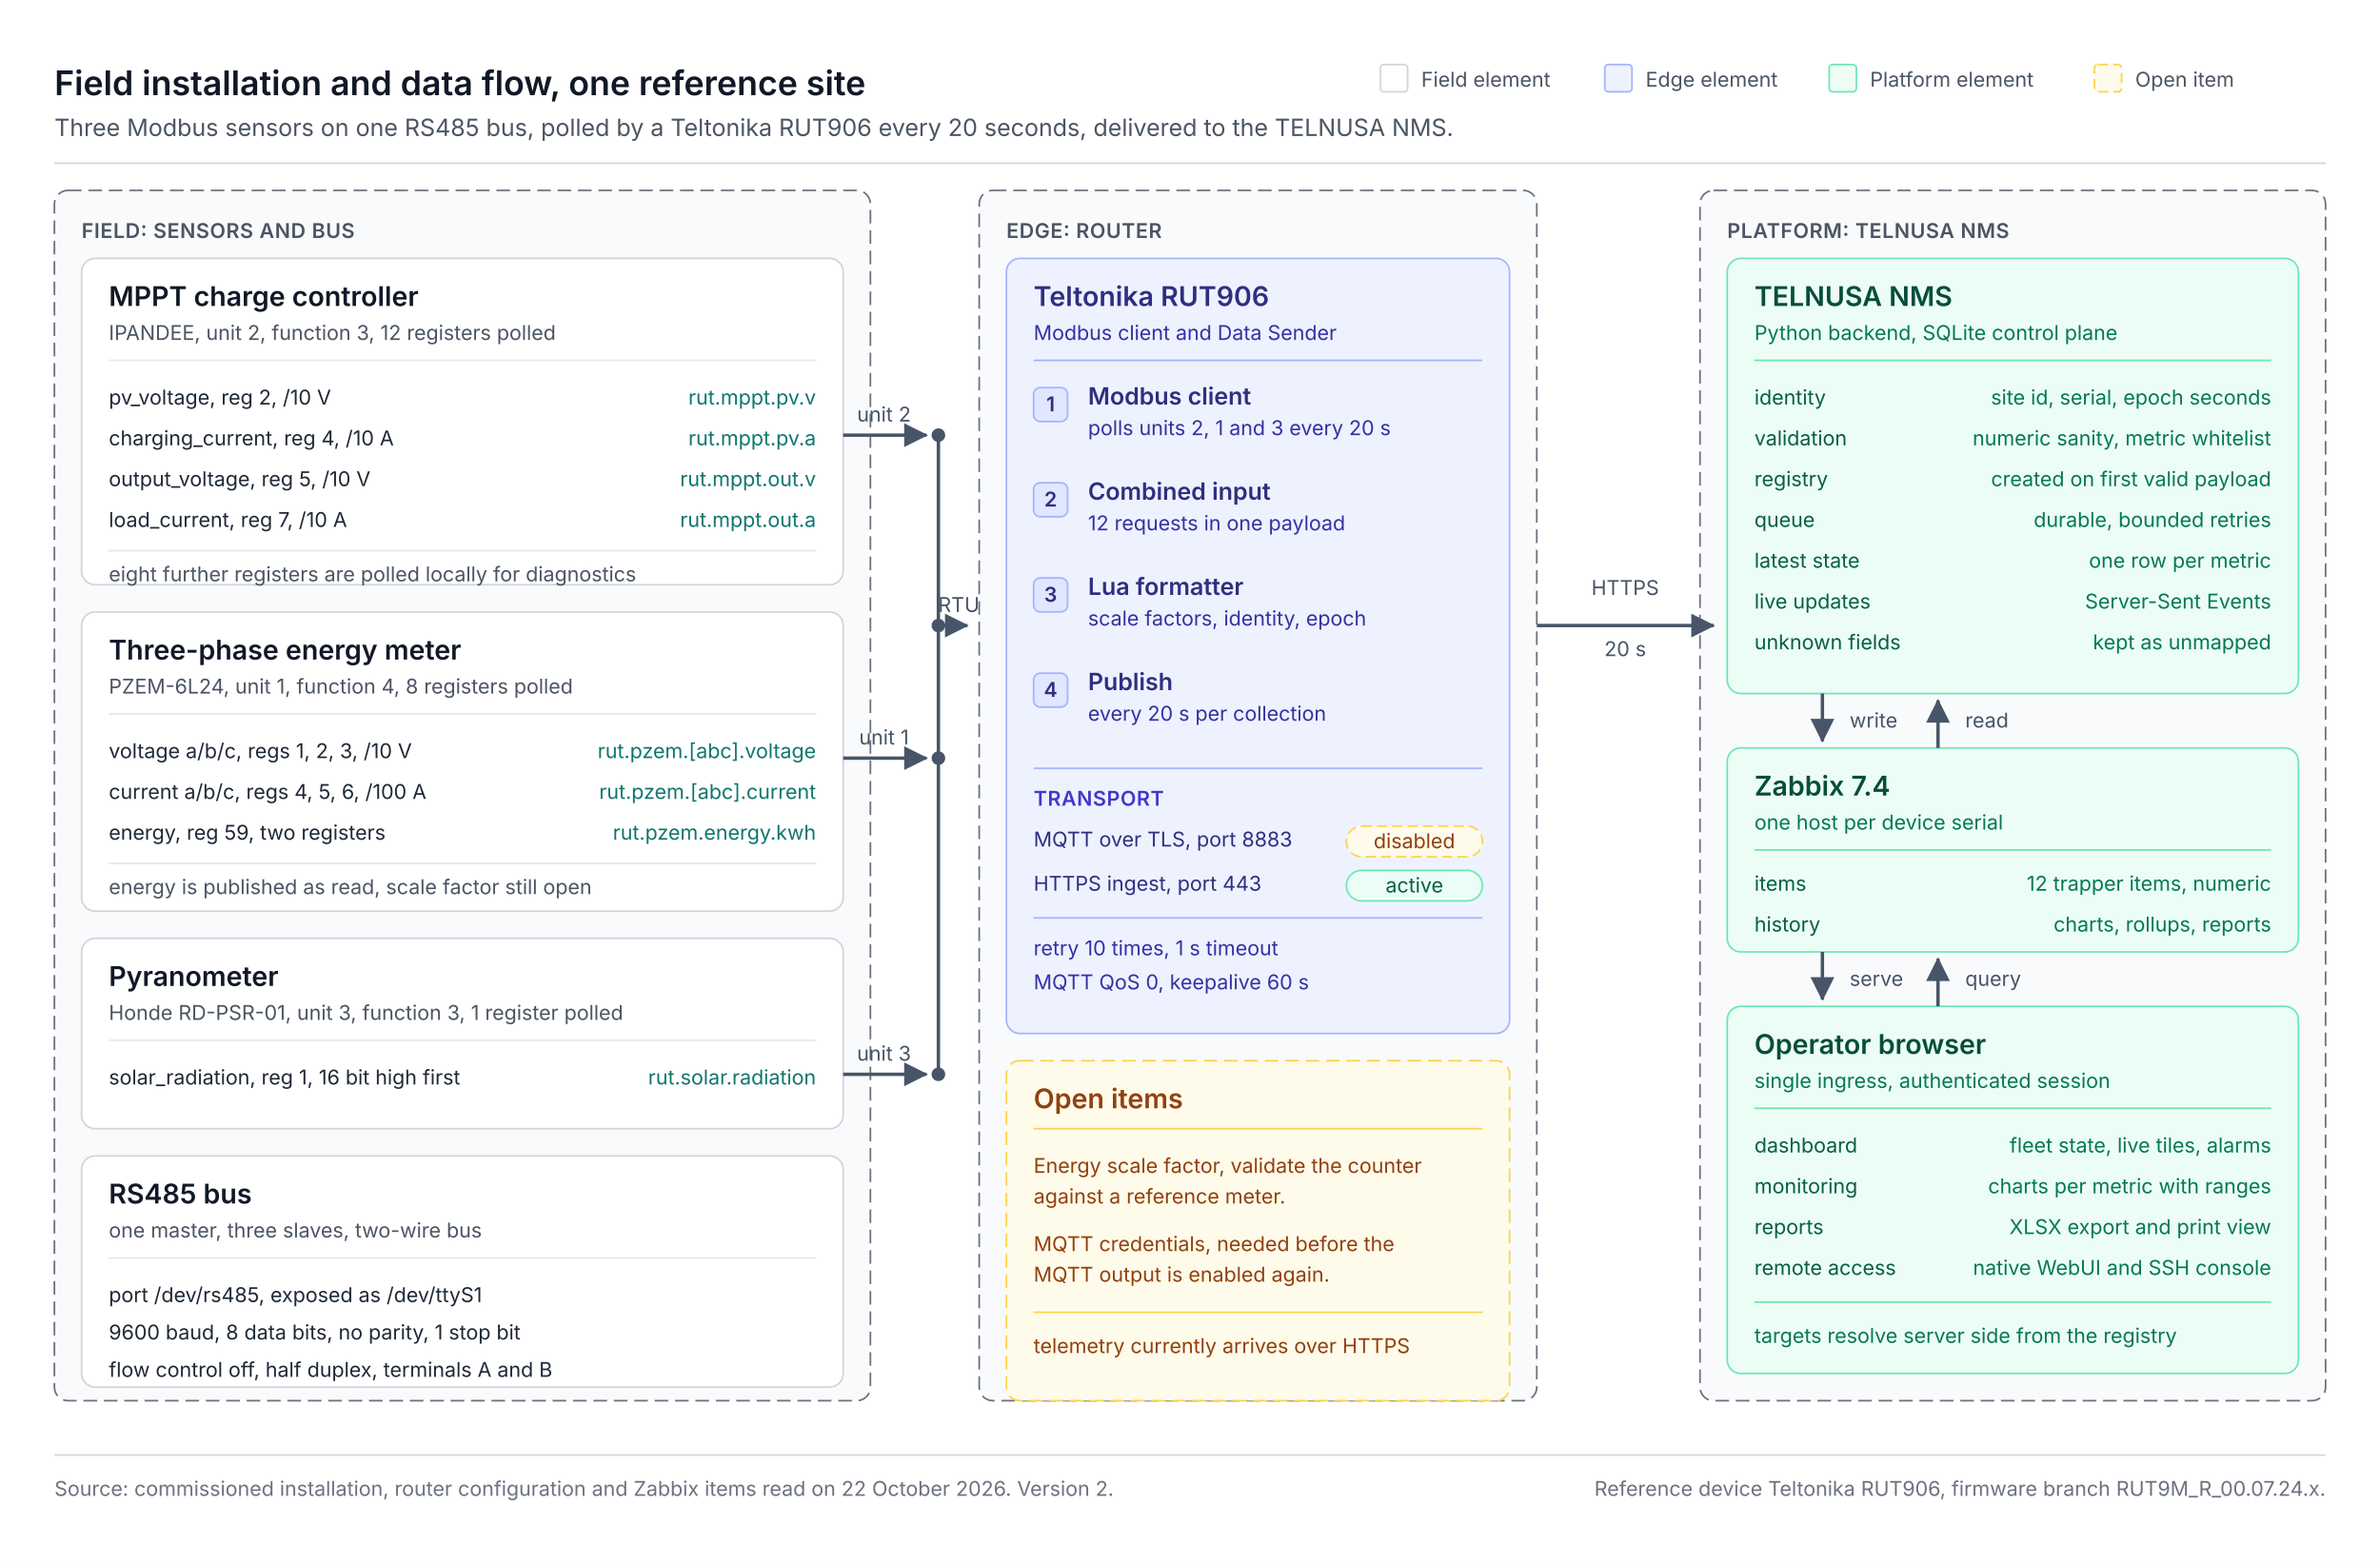
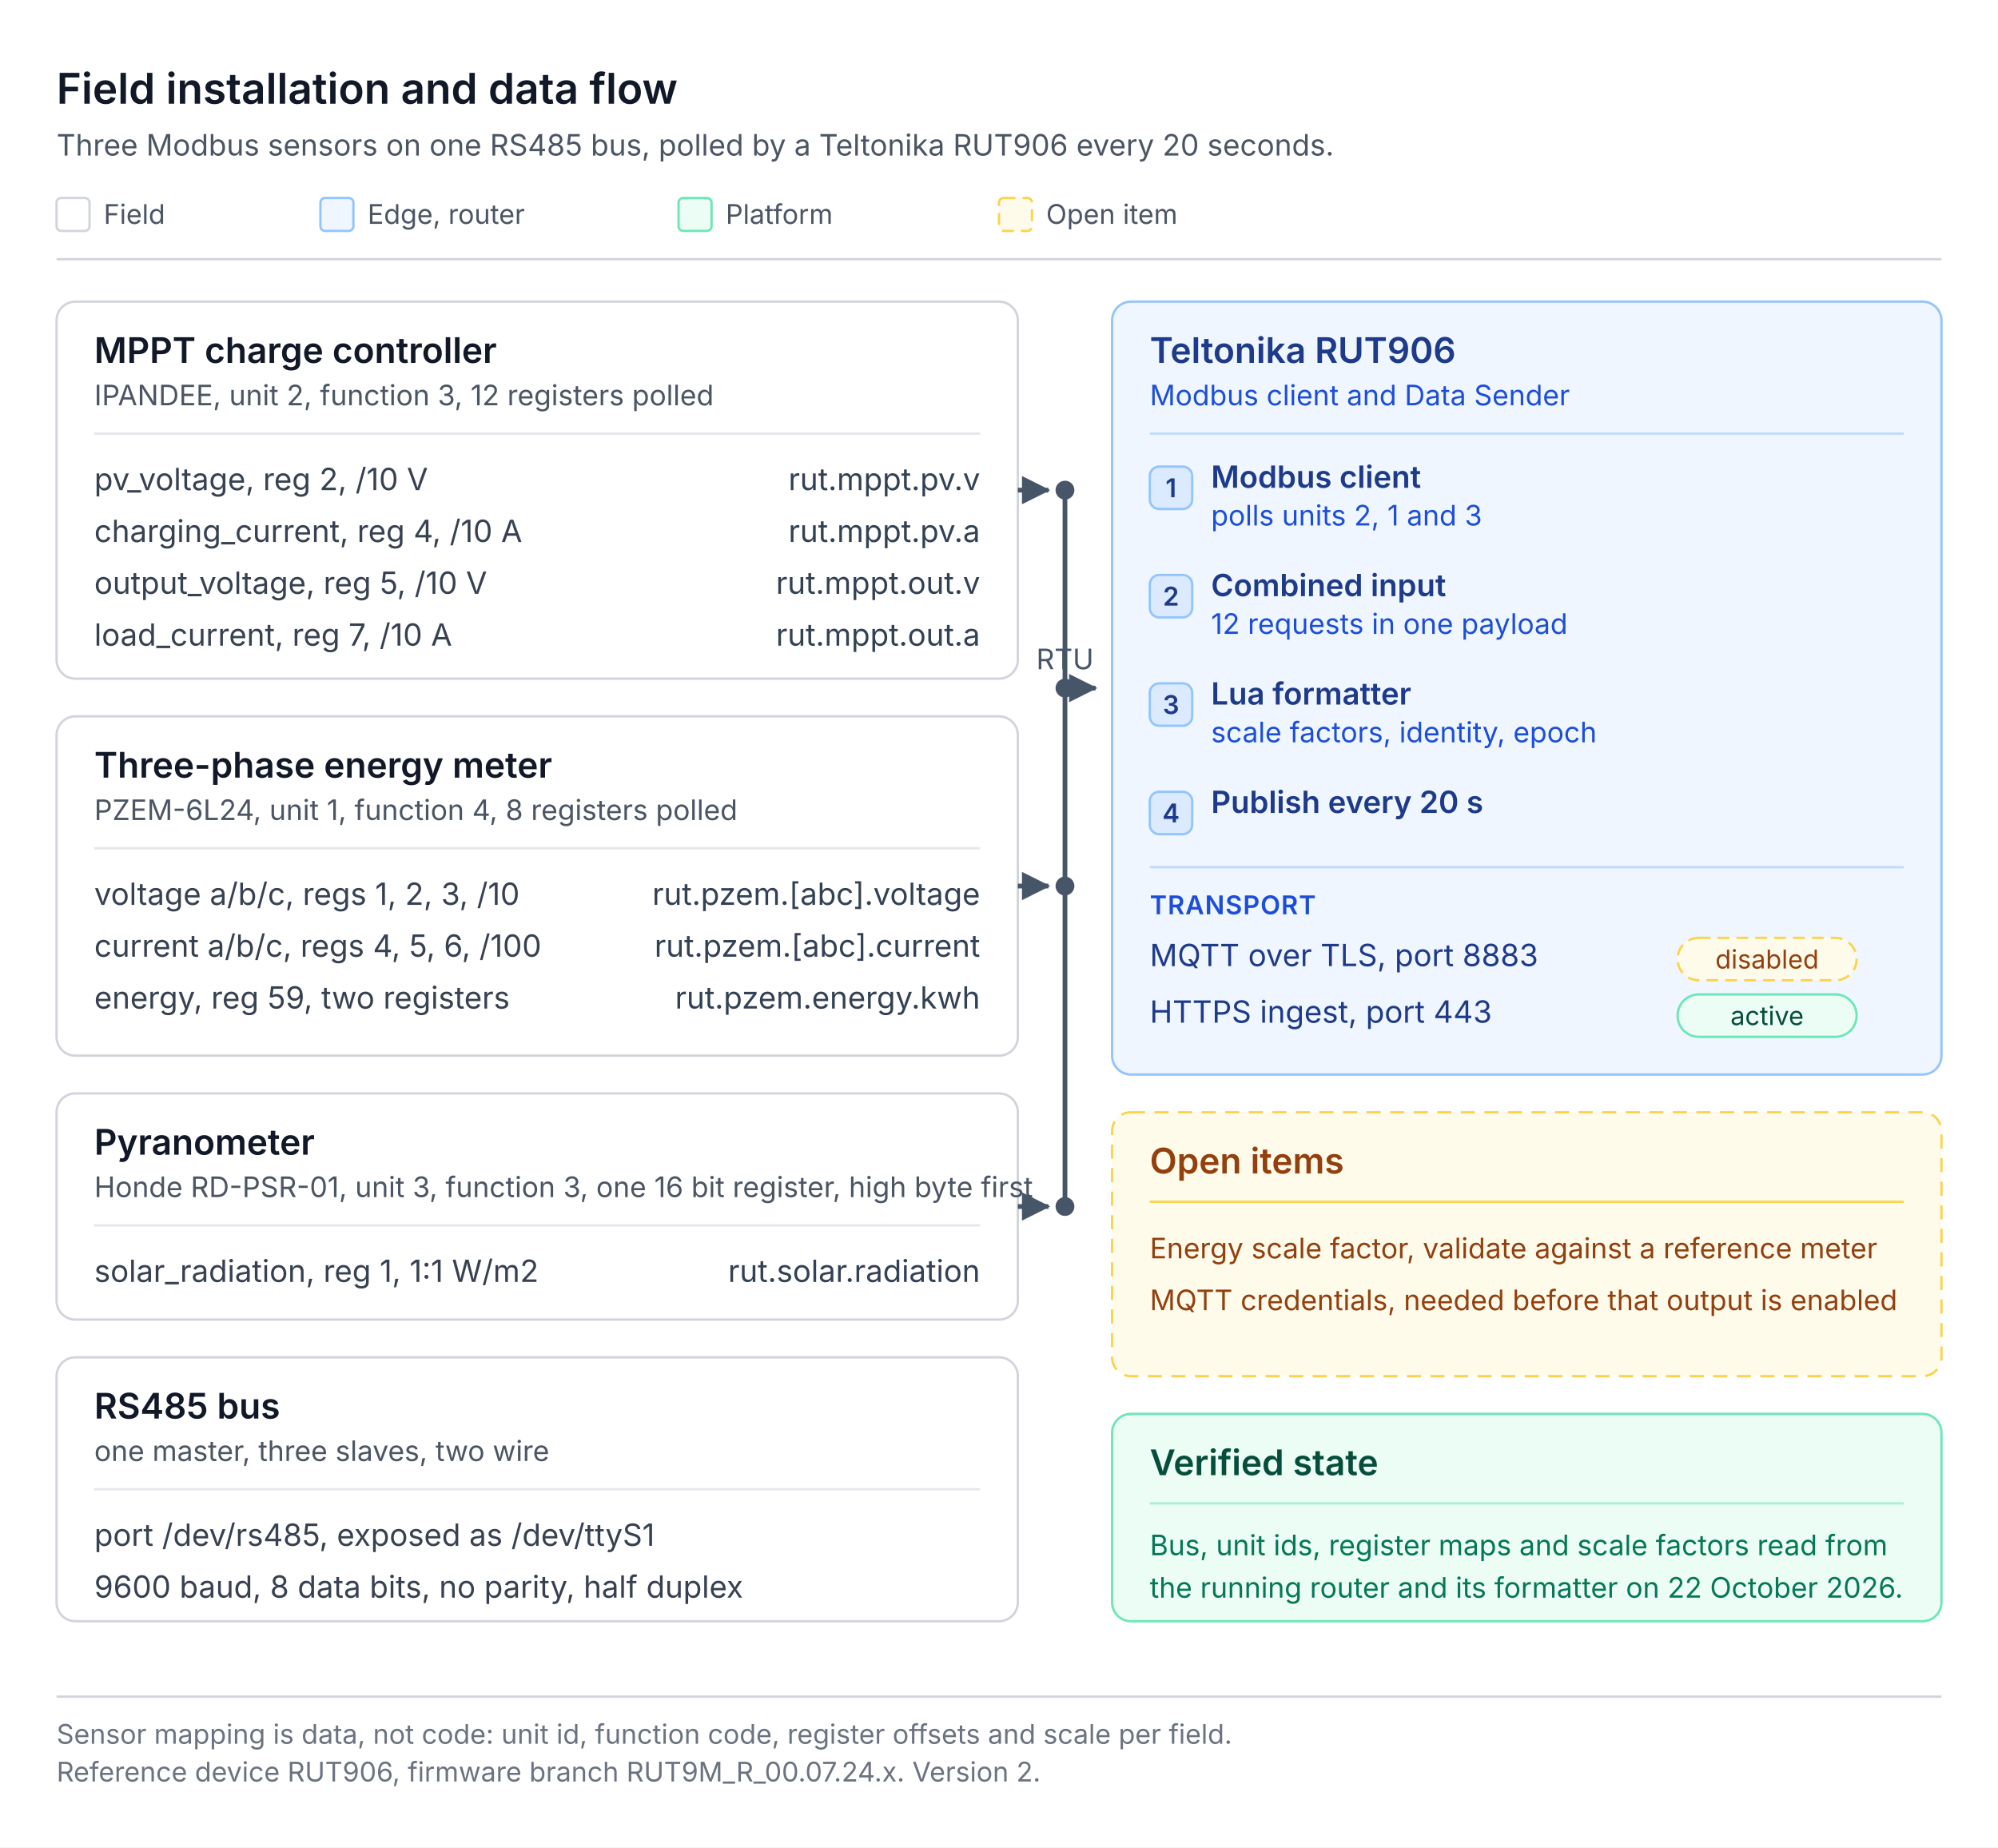
- <svg xmlns="http://www.w3.org/2000/svg" viewBox="0 0 1400 920" width="1400" height="920" role="img" font-family="Inter, Segoe UI, Helvetica, Arial, sans-serif">
+ <svg xmlns="http://www.w3.org/2000/svg" viewBox="0 0 848 784" width="848" height="784" role="img" font-family="Inter, Segoe UI, Helvetica, Arial, sans-serif">
  <defs>
-     <marker id="flow" viewBox="0 0 8 8" refX="7.5" refY="4" markerWidth="7" markerHeight="7" orient="auto-start-reverse">
+     <marker id="flow" viewBox="0 0 8 8" refX="7.5" refY="4" markerWidth="6" markerHeight="6" orient="auto-start-reverse">
      <path d="M 0 0 L 8 4 L 0 8 Z" fill="#475569" />
    </marker>
  </defs>
-   <rect width="1400" height="920" fill="#ffffff" />
-   <text x="32" y="56" font-size="20" font-weight="600" fill="#111827">Field installation and data flow, one reference site</text>
-   <text x="32" y="80" font-size="14" fill="#4b5563">Three Modbus sensors on one RS485 bus, polled by a Teltonika RUT906 every 20 seconds, delivered to the TELNUSA NMS.</text>
-   <g font-size="12" fill="#4b5563">
-     <rect x="812" y="38" width="16" height="16" rx="2" fill="#ffffff" stroke="#d1d5db" />
-     <text x="836" y="51">Field element</text>
-     <rect x="944" y="38" width="16" height="16" rx="2" fill="#eef2ff" stroke="#a5b4fc" />
-     <text x="968" y="51">Edge element</text>
-     <rect x="1076" y="38" width="16" height="16" rx="2" fill="#ecfdf5" stroke="#6ee7b7" />
-     <text x="1100" y="51">Platform element</text>
-     <rect x="1232" y="38" width="16" height="16" rx="2" fill="#fffbeb" stroke="#fcd34d" stroke-dasharray="6 3" />
-     <text x="1256" y="51">Open item</text>
+   <rect width="848" height="784" fill="#ffffff" />
+   <text x="24" y="44" font-size="18" font-weight="600" fill="#111827">Field installation and data flow</text>
+   <text x="24" y="66" font-size="12.5" fill="#4b5563">Three Modbus sensors on one RS485 bus, polled by a Teltonika RUT906 every 20 seconds.</text>
+   <g font-size="11.5" fill="#4b5563">
+     <rect x="24" y="84" width="14" height="14" rx="2" fill="#ffffff" stroke="#d1d5db" />
+     <text x="44" y="95">Field</text>
+     <rect x="136" y="84" width="14" height="14" rx="2" fill="#eff6ff" stroke="#93c5fd" />
+     <text x="156" y="95">Edge, router</text>
+     <rect x="288" y="84" width="14" height="14" rx="2" fill="#ecfdf5" stroke="#6ee7b7" />
+     <text x="308" y="95">Platform</text>
+     <rect x="424" y="84" width="14" height="14" rx="2" fill="#fffbeb" stroke="#fcd34d" stroke-dasharray="5 3" />
+     <text x="444" y="95">Open item</text>
  </g>
-   <line x1="32" y1="96" x2="1368" y2="96" stroke="#d1d5db" />
-   <rect x="32" y="112" width="480" height="712" rx="8" fill="#f9fafb" stroke="#6b7280" stroke-dasharray="8 4" />
-   <text x="48" y="140" font-size="12" font-weight="600" fill="#4b5563" letter-spacing="0.32">FIELD: SENSORS AND BUS</text>
-   <rect x="576" y="112" width="328" height="712" rx="8" fill="#f9fafb" stroke="#6b7280" stroke-dasharray="8 4" />
-   <text x="592" y="140" font-size="12" font-weight="600" fill="#4b5563" letter-spacing="0.32">EDGE: ROUTER</text>
-   <rect x="1000" y="112" width="368" height="712" rx="8" fill="#f9fafb" stroke="#6b7280" stroke-dasharray="8 4" />
-   <text x="1016" y="140" font-size="12" font-weight="600" fill="#4b5563" letter-spacing="0.32">PLATFORM: TELNUSA NMS</text>
-   <rect x="48" y="152" width="448" height="192" rx="8" fill="#ffffff" stroke="#d1d5db" />
-   <text x="64" y="180" font-size="16" font-weight="600" fill="#111827">MPPT charge controller</text>
-   <text x="64" y="200" font-size="12" fill="#4b5563">IPANDEE, unit 2, function 3, 12 registers polled</text>
-   <line x1="64" y1="212" x2="480" y2="212" stroke="#e5e7eb" />
-   <g font-size="12">
-     <text x="64" y="238" fill="#1f2937">pv_voltage, reg 2, /10 V</text>
-     <text x="480" y="238" fill="#0f766e" text-anchor="end">rut.mppt.pv.v</text>
-     <text x="64" y="262" fill="#1f2937">charging_current, reg 4, /10 A</text>
-     <text x="480" y="262" fill="#0f766e" text-anchor="end">rut.mppt.pv.a</text>
-     <text x="64" y="286" fill="#1f2937">output_voltage, reg 5, /10 V</text>
-     <text x="480" y="286" fill="#0f766e" text-anchor="end">rut.mppt.out.v</text>
-     <text x="64" y="310" fill="#1f2937">load_current, reg 7, /10 A</text>
-     <text x="480" y="310" fill="#0f766e" text-anchor="end">rut.mppt.out.a</text>
+   <line x1="24" y1="110" x2="824" y2="110" stroke="#d1d5db" />
+   <rect x="24" y="128" width="408" height="160" rx="8" fill="#ffffff" stroke="#d1d5db" />
+   <text x="40" y="154" font-size="15" font-weight="600" fill="#111827">MPPT charge controller</text>
+   <text x="40" y="172" font-size="12" fill="#4b5563">IPANDEE, unit 2, function 3, 12 registers polled</text>
+   <line x1="40" y1="184" x2="416" y2="184" stroke="#e5e7eb" />
+   <g font-size="13">
+     <text x="40" y="208" fill="#374151">pv_voltage, reg 2, /10 V</text>
+     <text x="416" y="208" fill="#334155" text-anchor="end">rut.mppt.pv.v</text>
+     <text x="40" y="230" fill="#374151">charging_current, reg 4, /10 A</text>
+     <text x="416" y="230" fill="#334155" text-anchor="end">rut.mppt.pv.a</text>
+     <text x="40" y="252" fill="#374151">output_voltage, reg 5, /10 V</text>
+     <text x="416" y="252" fill="#334155" text-anchor="end">rut.mppt.out.v</text>
+     <text x="40" y="274" fill="#374151">load_current, reg 7, /10 A</text>
+     <text x="416" y="274" fill="#334155" text-anchor="end">rut.mppt.out.a</text>
  </g>
-   <line x1="64" y1="324" x2="480" y2="324" stroke="#e5e7eb" />
-   <text x="64" y="342" font-size="12" fill="#4b5563">eight further registers are polled locally for diagnostics</text>
-   <rect x="48" y="360" width="448" height="176" rx="8" fill="#ffffff" stroke="#d1d5db" />
-   <text x="64" y="388" font-size="16" font-weight="600" fill="#111827">Three-phase energy meter</text>
-   <text x="64" y="408" font-size="12" fill="#4b5563">PZEM-6L24, unit 1, function 4, 8 registers polled</text>
-   <line x1="64" y1="420" x2="480" y2="420" stroke="#e5e7eb" />
-   <g font-size="12">
-     <text x="64" y="446" fill="#1f2937">voltage a/b/c, regs 1, 2, 3, /10 V</text>
-     <text x="480" y="446" fill="#0f766e" text-anchor="end">rut.pzem.[abc].voltage</text>
-     <text x="64" y="470" fill="#1f2937">current a/b/c, regs 4, 5, 6, /100 A</text>
-     <text x="480" y="470" fill="#0f766e" text-anchor="end">rut.pzem.[abc].current</text>
-     <text x="64" y="494" fill="#1f2937">energy, reg 59, two registers</text>
-     <text x="480" y="494" fill="#0f766e" text-anchor="end">rut.pzem.energy.kwh</text>
+   <rect x="24" y="304" width="408" height="144" rx="8" fill="#ffffff" stroke="#d1d5db" />
+   <text x="40" y="330" font-size="15" font-weight="600" fill="#111827">Three-phase energy meter</text>
+   <text x="40" y="348" font-size="12" fill="#4b5563">PZEM-6L24, unit 1, function 4, 8 registers polled</text>
+   <line x1="40" y1="360" x2="416" y2="360" stroke="#e5e7eb" />
+   <g font-size="13">
+     <text x="40" y="384" fill="#374151">voltage a/b/c, regs 1, 2, 3, /10</text>
+     <text x="416" y="384" fill="#334155" text-anchor="end">rut.pzem.[abc].voltage</text>
+     <text x="40" y="406" fill="#374151">current a/b/c, regs 4, 5, 6, /100</text>
+     <text x="416" y="406" fill="#334155" text-anchor="end">rut.pzem.[abc].current</text>
+     <text x="40" y="428" fill="#374151">energy, reg 59, two registers</text>
+     <text x="416" y="428" fill="#334155" text-anchor="end">rut.pzem.energy.kwh</text>
  </g>
-   <line x1="64" y1="508" x2="480" y2="508" stroke="#e5e7eb" />
-   <text x="64" y="526" font-size="12" fill="#4b5563">energy is published as read, scale factor still open</text>
-   <rect x="48" y="552" width="448" height="112" rx="8" fill="#ffffff" stroke="#d1d5db" />
-   <text x="64" y="580" font-size="16" font-weight="600" fill="#111827">Pyranometer</text>
-   <text x="64" y="600" font-size="12" fill="#4b5563">Honde RD-PSR-01, unit 3, function 3, 1 register polled</text>
-   <line x1="64" y1="612" x2="480" y2="612" stroke="#e5e7eb" />
-   <text x="64" y="638" font-size="12" fill="#1f2937">solar_radiation, reg 1, 16 bit high first</text>
-   <text x="480" y="638" font-size="12" fill="#0f766e" text-anchor="end">rut.solar.radiation</text>
-   <rect x="48" y="680" width="448" height="136" rx="8" fill="#ffffff" stroke="#d1d5db" />
-   <text x="64" y="708" font-size="16" font-weight="600" fill="#111827">RS485 bus</text>
-   <text x="64" y="728" font-size="12" fill="#4b5563">one master, three slaves, two-wire bus</text>
-   <line x1="64" y1="740" x2="480" y2="740" stroke="#e5e7eb" />
-   <g font-size="12" fill="#1f2937">
-     <text x="64" y="766">port /dev/rs485, exposed as /dev/ttyS1</text>
-     <text x="64" y="788">9600 baud, 8 data bits, no parity, 1 stop bit</text>
-     <text x="64" y="810">flow control off, half duplex, terminals A and B</text>
+   <rect x="24" y="464" width="408" height="96" rx="8" fill="#ffffff" stroke="#d1d5db" />
+   <text x="40" y="490" font-size="15" font-weight="600" fill="#111827">Pyranometer</text>
+   <text x="40" y="508" font-size="12" fill="#4b5563">Honde RD-PSR-01, unit 3, function 3, one 16 bit register, high byte first</text>
+   <line x1="40" y1="520" x2="416" y2="520" stroke="#e5e7eb" />
+   <text x="40" y="544" font-size="13" fill="#374151">solar_radiation, reg 1, 1:1 W/m2</text>
+   <text x="416" y="544" font-size="13" fill="#334155" text-anchor="end">rut.solar.radiation</text>
+   <rect x="24" y="576" width="408" height="112" rx="8" fill="#ffffff" stroke="#d1d5db" />
+   <text x="40" y="602" font-size="15" font-weight="600" fill="#111827">RS485 bus</text>
+   <text x="40" y="620" font-size="12" fill="#4b5563">one master, three slaves, two wire</text>
+   <line x1="40" y1="632" x2="416" y2="632" stroke="#e5e7eb" />
+   <g font-size="13" fill="#374151">
+     <text x="40" y="656">port /dev/rs485, exposed as /dev/ttyS1</text>
+     <text x="40" y="678">9600 baud, 8 data bits, no parity, half duplex</text>
  </g>
-   <line x1="552" y1="256" x2="552" y2="632" stroke="#475569" stroke-width="2" />
-   <line x1="496" y1="256" x2="545" y2="256" stroke="#475569" stroke-width="2" marker-end="url(#flow)" />
-   <line x1="496" y1="446" x2="545" y2="446" stroke="#475569" stroke-width="2" marker-end="url(#flow)" />
-   <line x1="496" y1="632" x2="545" y2="632" stroke="#475569" stroke-width="2" marker-end="url(#flow)" />
-   <line x1="552" y1="368" x2="569" y2="368" stroke="#475569" stroke-width="2" marker-end="url(#flow)" />
-   <circle cx="552" cy="256" r="4" fill="#475569" />
-   <circle cx="552" cy="368" r="4" fill="#475569" />
-   <circle cx="552" cy="446" r="4" fill="#475569" />
-   <circle cx="552" cy="632" r="4" fill="#475569" />
-   <g font-size="12" fill="#475569" text-anchor="middle">
-     <text x="520" y="248">unit 2</text>
-     <text x="520" y="438">unit 1</text>
-     <text x="520" y="624">unit 3</text>
-     <text x="564" y="360">RTU</text>
+   <line x1="452" y1="208" x2="452" y2="512" stroke="#475569" stroke-width="2" />
+   <line x1="432" y1="208" x2="445" y2="208" stroke="#475569" stroke-width="2" marker-end="url(#flow)" />
+   <line x1="432" y1="376" x2="445" y2="376" stroke="#475569" stroke-width="2" marker-end="url(#flow)" />
+   <line x1="432" y1="512" x2="445" y2="512" stroke="#475569" stroke-width="2" marker-end="url(#flow)" />
+   <line x1="452" y1="292" x2="465" y2="292" stroke="#475569" stroke-width="2" marker-end="url(#flow)" />
+   <circle cx="452" cy="208" r="4" fill="#475569" />
+   <circle cx="452" cy="292" r="4" fill="#475569" />
+   <circle cx="452" cy="376" r="4" fill="#475569" />
+   <circle cx="452" cy="512" r="4" fill="#475569" />
+   <text x="452" y="284" font-size="12" fill="#475569" text-anchor="middle">RTU</text>
+   <rect x="472" y="128" width="352" height="328" rx="8" fill="#eff6ff" stroke="#93c5fd" />
+   <text x="488" y="154" font-size="15" font-weight="600" fill="#1e3a8a">Teltonika RUT906</text>
+   <text x="488" y="172" font-size="12" fill="#1d4ed8">Modbus client and Data Sender</text>
+   <line x1="488" y1="184" x2="808" y2="184" stroke="#bfdbfe" />
+   <g>
+     <rect x="488" y="198" width="18" height="18" rx="4" fill="#dbeafe" stroke="#93c5fd" />
+     <text x="497" y="211" font-size="11" font-weight="600" fill="#1e3a8a" text-anchor="middle">1</text>
+     <text x="514" y="207" font-size="13" font-weight="600" fill="#1e3a8a">Modbus client</text>
+     <text x="514" y="223" font-size="12" fill="#1d4ed8">polls units 2, 1 and 3</text>
+     <rect x="488" y="244" width="18" height="18" rx="4" fill="#dbeafe" stroke="#93c5fd" />
+     <text x="497" y="257" font-size="11" font-weight="600" fill="#1e3a8a" text-anchor="middle">2</text>
+     <text x="514" y="253" font-size="13" font-weight="600" fill="#1e3a8a">Combined input</text>
+     <text x="514" y="269" font-size="12" fill="#1d4ed8">12 requests in one payload</text>
+     <rect x="488" y="290" width="18" height="18" rx="4" fill="#dbeafe" stroke="#93c5fd" />
+     <text x="497" y="303" font-size="11" font-weight="600" fill="#1e3a8a" text-anchor="middle">3</text>
+     <text x="514" y="299" font-size="13" font-weight="600" fill="#1e3a8a">Lua formatter</text>
+     <text x="514" y="315" font-size="12" fill="#1d4ed8">scale factors, identity, epoch</text>
+     <rect x="488" y="336" width="18" height="18" rx="4" fill="#dbeafe" stroke="#93c5fd" />
+     <text x="497" y="349" font-size="11" font-weight="600" fill="#1e3a8a" text-anchor="middle">4</text>
+     <text x="514" y="345" font-size="13" font-weight="600" fill="#1e3a8a">Publish every 20 s</text>
  </g>
-   <rect x="592" y="152" width="296" height="456" rx="8" fill="#eef2ff" stroke="#a5b4fc" />
-   <text x="608" y="180" font-size="16" font-weight="600" fill="#312e81">Teltonika RUT906</text>
-   <text x="608" y="200" font-size="12" fill="#3730a3">Modbus client and Data Sender</text>
-   <line x1="608" y1="212" x2="872" y2="212" stroke="#a5b4fc" />
-   <g>
-     <rect x="608" y="228" width="20" height="20" rx="4" fill="#e0e7ff" stroke="#a5b4fc" />
-     <text x="618" y="242" font-size="12" font-weight="600" fill="#312e81" text-anchor="middle">1</text>
-     <text x="640" y="238" font-size="14" font-weight="600" fill="#312e81">Modbus client</text>
-     <text x="640" y="256" font-size="12" fill="#3730a3">polls units 2, 1 and 3 every 20 s</text>
-     <rect x="608" y="284" width="20" height="20" rx="4" fill="#e0e7ff" stroke="#a5b4fc" />
-     <text x="618" y="298" font-size="12" font-weight="600" fill="#312e81" text-anchor="middle">2</text>
-     <text x="640" y="294" font-size="14" font-weight="600" fill="#312e81">Combined input</text>
-     <text x="640" y="312" font-size="12" fill="#3730a3">12 requests in one payload</text>
-     <rect x="608" y="340" width="20" height="20" rx="4" fill="#e0e7ff" stroke="#a5b4fc" />
-     <text x="618" y="354" font-size="12" font-weight="600" fill="#312e81" text-anchor="middle">3</text>
-     <text x="640" y="350" font-size="14" font-weight="600" fill="#312e81">Lua formatter</text>
-     <text x="640" y="368" font-size="12" fill="#3730a3">scale factors, identity, epoch</text>
-     <rect x="608" y="396" width="20" height="20" rx="4" fill="#e0e7ff" stroke="#a5b4fc" />
-     <text x="618" y="410" font-size="12" font-weight="600" fill="#312e81" text-anchor="middle">4</text>
-     <text x="640" y="406" font-size="14" font-weight="600" fill="#312e81">Publish</text>
-     <text x="640" y="424" font-size="12" fill="#3730a3">every 20 s per collection</text>
+   <line x1="488" y1="368" x2="808" y2="368" stroke="#bfdbfe" />
+   <text x="488" y="388" font-size="11" font-weight="600" fill="#1d4ed8" letter-spacing="0.32">TRANSPORT</text>
+   <g font-size="13">
+     <text x="488" y="410" fill="#1e3a8a">MQTT over TLS, port 8883</text>
+     <rect x="712" y="398" width="76" height="18" rx="9" fill="#fffbeb" stroke="#fcd34d" stroke-dasharray="5 3" />
+     <text x="750" y="411" font-size="11" fill="#92400e" text-anchor="middle">disabled</text>
+     <text x="488" y="434" fill="#1e3a8a">HTTPS ingest, port 443</text>
+     <rect x="712" y="422" width="76" height="18" rx="9" fill="#ecfdf5" stroke="#6ee7b7" />
+     <text x="750" y="435" font-size="11" fill="#064e3b" text-anchor="middle">active</text>
  </g>
-   <line x1="608" y1="452" x2="872" y2="452" stroke="#a5b4fc" />
-   <text x="608" y="474" font-size="12" font-weight="600" fill="#4338ca" letter-spacing="0.32">TRANSPORT</text>
-   <text x="608" y="498" font-size="12" fill="#312e81">MQTT over TLS, port 8883</text>
-   <rect x="792" y="486" width="80" height="18" rx="9" fill="#fffbeb" stroke="#fcd34d" stroke-dasharray="6 3" />
-   <text x="832" y="499" font-size="12" fill="#92400e" text-anchor="middle">disabled</text>
-   <text x="608" y="524" font-size="12" fill="#312e81">HTTPS ingest, port 443</text>
-   <rect x="792" y="512" width="80" height="18" rx="9" fill="#ecfdf5" stroke="#6ee7b7" />
-   <text x="832" y="525" font-size="12" fill="#065f46" text-anchor="middle">active</text>
-   <line x1="608" y1="540" x2="872" y2="540" stroke="#a5b4fc" />
-   <text x="608" y="562" font-size="12" fill="#3730a3">retry 10 times, 1 s timeout</text>
-   <text x="608" y="582" font-size="12" fill="#3730a3">MQTT QoS 0, keepalive 60 s</text>
-   <rect x="592" y="624" width="296" height="200" rx="8" fill="#fffbeb" stroke="#fcd34d" stroke-dasharray="8 4" />
-   <text x="608" y="652" font-size="16" font-weight="600" fill="#92400e">Open items</text>
-   <line x1="608" y1="664" x2="872" y2="664" stroke="#fcd34d" />
+   <rect x="472" y="472" width="352" height="112" rx="8" fill="#fffbeb" stroke="#fcd34d" stroke-dasharray="6 4" />
+   <text x="488" y="498" font-size="15" font-weight="600" fill="#92400e">Open items</text>
+   <line x1="488" y1="510" x2="808" y2="510" stroke="#fcd34d" />
  <g font-size="12" fill="#92400e">
-     <text x="608" y="690">Energy scale factor, validate the counter</text>
-     <text x="608" y="708">against a reference meter.</text>
-     <text x="608" y="736">MQTT credentials, needed before the</text>
-     <text x="608" y="754">MQTT output is enabled again.</text>
+     <text x="488" y="534">Energy scale factor, validate against a reference meter</text>
+     <text x="488" y="556">MQTT credentials, needed before that output is enabled</text>
  </g>
-   <line x1="608" y1="772" x2="872" y2="772" stroke="#fcd34d" />
-   <text x="608" y="796" font-size="12" fill="#92400e">telemetry currently arrives over HTTPS</text>
-   <rect x="1016" y="152" width="336" height="256" rx="8" fill="#ecfdf5" stroke="#6ee7b7" />
-   <text x="1032" y="180" font-size="16" font-weight="600" fill="#064e3b">TELNUSA NMS</text>
-   <text x="1032" y="200" font-size="12" fill="#047857">Python backend, SQLite control plane</text>
-   <line x1="1032" y1="212" x2="1336" y2="212" stroke="#6ee7b7" />
-   <g font-size="12">
-     <text x="1032" y="238" fill="#065f46">identity</text>
-     <text x="1336" y="238" fill="#047857" text-anchor="end">site id, serial, epoch seconds</text>
-     <text x="1032" y="262" fill="#065f46">validation</text>
-     <text x="1336" y="262" fill="#047857" text-anchor="end">numeric sanity, metric whitelist</text>
-     <text x="1032" y="286" fill="#065f46">registry</text>
-     <text x="1336" y="286" fill="#047857" text-anchor="end">created on first valid payload</text>
-     <text x="1032" y="310" fill="#065f46">queue</text>
-     <text x="1336" y="310" fill="#047857" text-anchor="end">durable, bounded retries</text>
-     <text x="1032" y="334" fill="#065f46">latest state</text>
-     <text x="1336" y="334" fill="#047857" text-anchor="end">one row per metric</text>
-     <text x="1032" y="358" fill="#065f46">live updates</text>
-     <text x="1336" y="358" fill="#047857" text-anchor="end">Server-Sent Events</text>
-     <text x="1032" y="382" fill="#065f46">unknown fields</text>
-     <text x="1336" y="382" fill="#047857" text-anchor="end">kept as unmapped</text>
+   <rect x="472" y="600" width="352" height="88" rx="8" fill="#ecfdf5" stroke="#6ee7b7" />
+   <text x="488" y="626" font-size="15" font-weight="600" fill="#064e3b">Verified state</text>
+   <line x1="488" y1="638" x2="808" y2="638" stroke="#a7f3d0" />
+   <g font-size="12" fill="#047857">
+     <text x="488" y="660">Bus, unit ids, register maps and scale factors read from</text>
+     <text x="488" y="678">the running router and its formatter on 22 October 2026.</text>
  </g>
-   <rect x="1016" y="440" width="336" height="120" rx="8" fill="#ecfdf5" stroke="#6ee7b7" />
-   <text x="1032" y="468" font-size="16" font-weight="600" fill="#064e3b">Zabbix 7.4</text>
-   <text x="1032" y="488" font-size="12" fill="#047857">one host per device serial</text>
-   <line x1="1032" y1="500" x2="1336" y2="500" stroke="#6ee7b7" />
-   <g font-size="12">
-     <text x="1032" y="524" fill="#065f46">items</text>
-     <text x="1336" y="524" fill="#047857" text-anchor="end">12 trapper items, numeric</text>
-     <text x="1032" y="548" fill="#065f46">history</text>
-     <text x="1336" y="548" fill="#047857" text-anchor="end">charts, rollups, reports</text>
-   </g>
-   <rect x="1016" y="592" width="336" height="216" rx="8" fill="#ecfdf5" stroke="#6ee7b7" />
-   <text x="1032" y="620" font-size="16" font-weight="600" fill="#064e3b">Operator browser</text>
-   <text x="1032" y="640" font-size="12" fill="#047857">single ingress, authenticated session</text>
-   <line x1="1032" y1="652" x2="1336" y2="652" stroke="#6ee7b7" />
-   <g font-size="12">
-     <text x="1032" y="678" fill="#065f46">dashboard</text>
-     <text x="1336" y="678" fill="#047857" text-anchor="end">fleet state, live tiles, alarms</text>
-     <text x="1032" y="702" fill="#065f46">monitoring</text>
-     <text x="1336" y="702" fill="#047857" text-anchor="end">charts per metric with ranges</text>
-     <text x="1032" y="726" fill="#065f46">reports</text>
-     <text x="1336" y="726" fill="#047857" text-anchor="end">XLSX export and print view</text>
-     <text x="1032" y="750" fill="#065f46">remote access</text>
-     <text x="1336" y="750" fill="#047857" text-anchor="end">native WebUI and SSH console</text>
-   </g>
-   <line x1="1032" y1="766" x2="1336" y2="766" stroke="#6ee7b7" />
-   <text x="1032" y="790" font-size="12" fill="#047857">targets resolve server side from the registry</text>
-   <line x1="904" y1="368" x2="1008" y2="368" stroke="#475569" stroke-width="2" marker-end="url(#flow)" />
-   <text x="956" y="350" font-size="12" fill="#475569" text-anchor="middle">HTTPS</text>
-   <text x="956" y="386" font-size="12" fill="#475569" text-anchor="middle">20 s</text>
-   <line x1="1072" y1="408" x2="1072" y2="436" stroke="#475569" stroke-width="2" marker-end="url(#flow)" />
-   <text x="1088" y="428" font-size="12" fill="#475569">write</text>
-   <line x1="1140" y1="440" x2="1140" y2="412" stroke="#475569" stroke-width="2" marker-end="url(#flow)" />
-   <text x="1156" y="428" font-size="12" fill="#475569">read</text>
-   <line x1="1072" y1="560" x2="1072" y2="588" stroke="#475569" stroke-width="2" marker-end="url(#flow)" />
-   <text x="1088" y="580" font-size="12" fill="#475569">serve</text>
-   <line x1="1140" y1="592" x2="1140" y2="564" stroke="#475569" stroke-width="2" marker-end="url(#flow)" />
-   <text x="1156" y="580" font-size="12" fill="#475569">query</text>
-   <line x1="32" y1="856" x2="1368" y2="856" stroke="#d1d5db" />
-   <text x="32" y="880" font-size="12" fill="#6b7280">Source: commissioned installation, router configuration and Zabbix items read on 22 October 2026. Version 2.</text>
-   <text x="1368" y="880" font-size="12" fill="#6b7280" text-anchor="end">Reference device Teltonika RUT906, firmware branch RUT9M_R_00.07.24.x.</text>
+   <line x1="24" y1="720" x2="824" y2="720" stroke="#d1d5db" />
+   <text x="24" y="740" font-size="11.5" fill="#6b7280">Sensor mapping is data, not code: unit id, function code, register offsets and scale per field.</text>
+   <text x="24" y="756" font-size="11.5" fill="#6b7280">Reference device RUT906, firmware branch RUT9M_R_00.07.24.x. Version 2.</text>
</svg>
